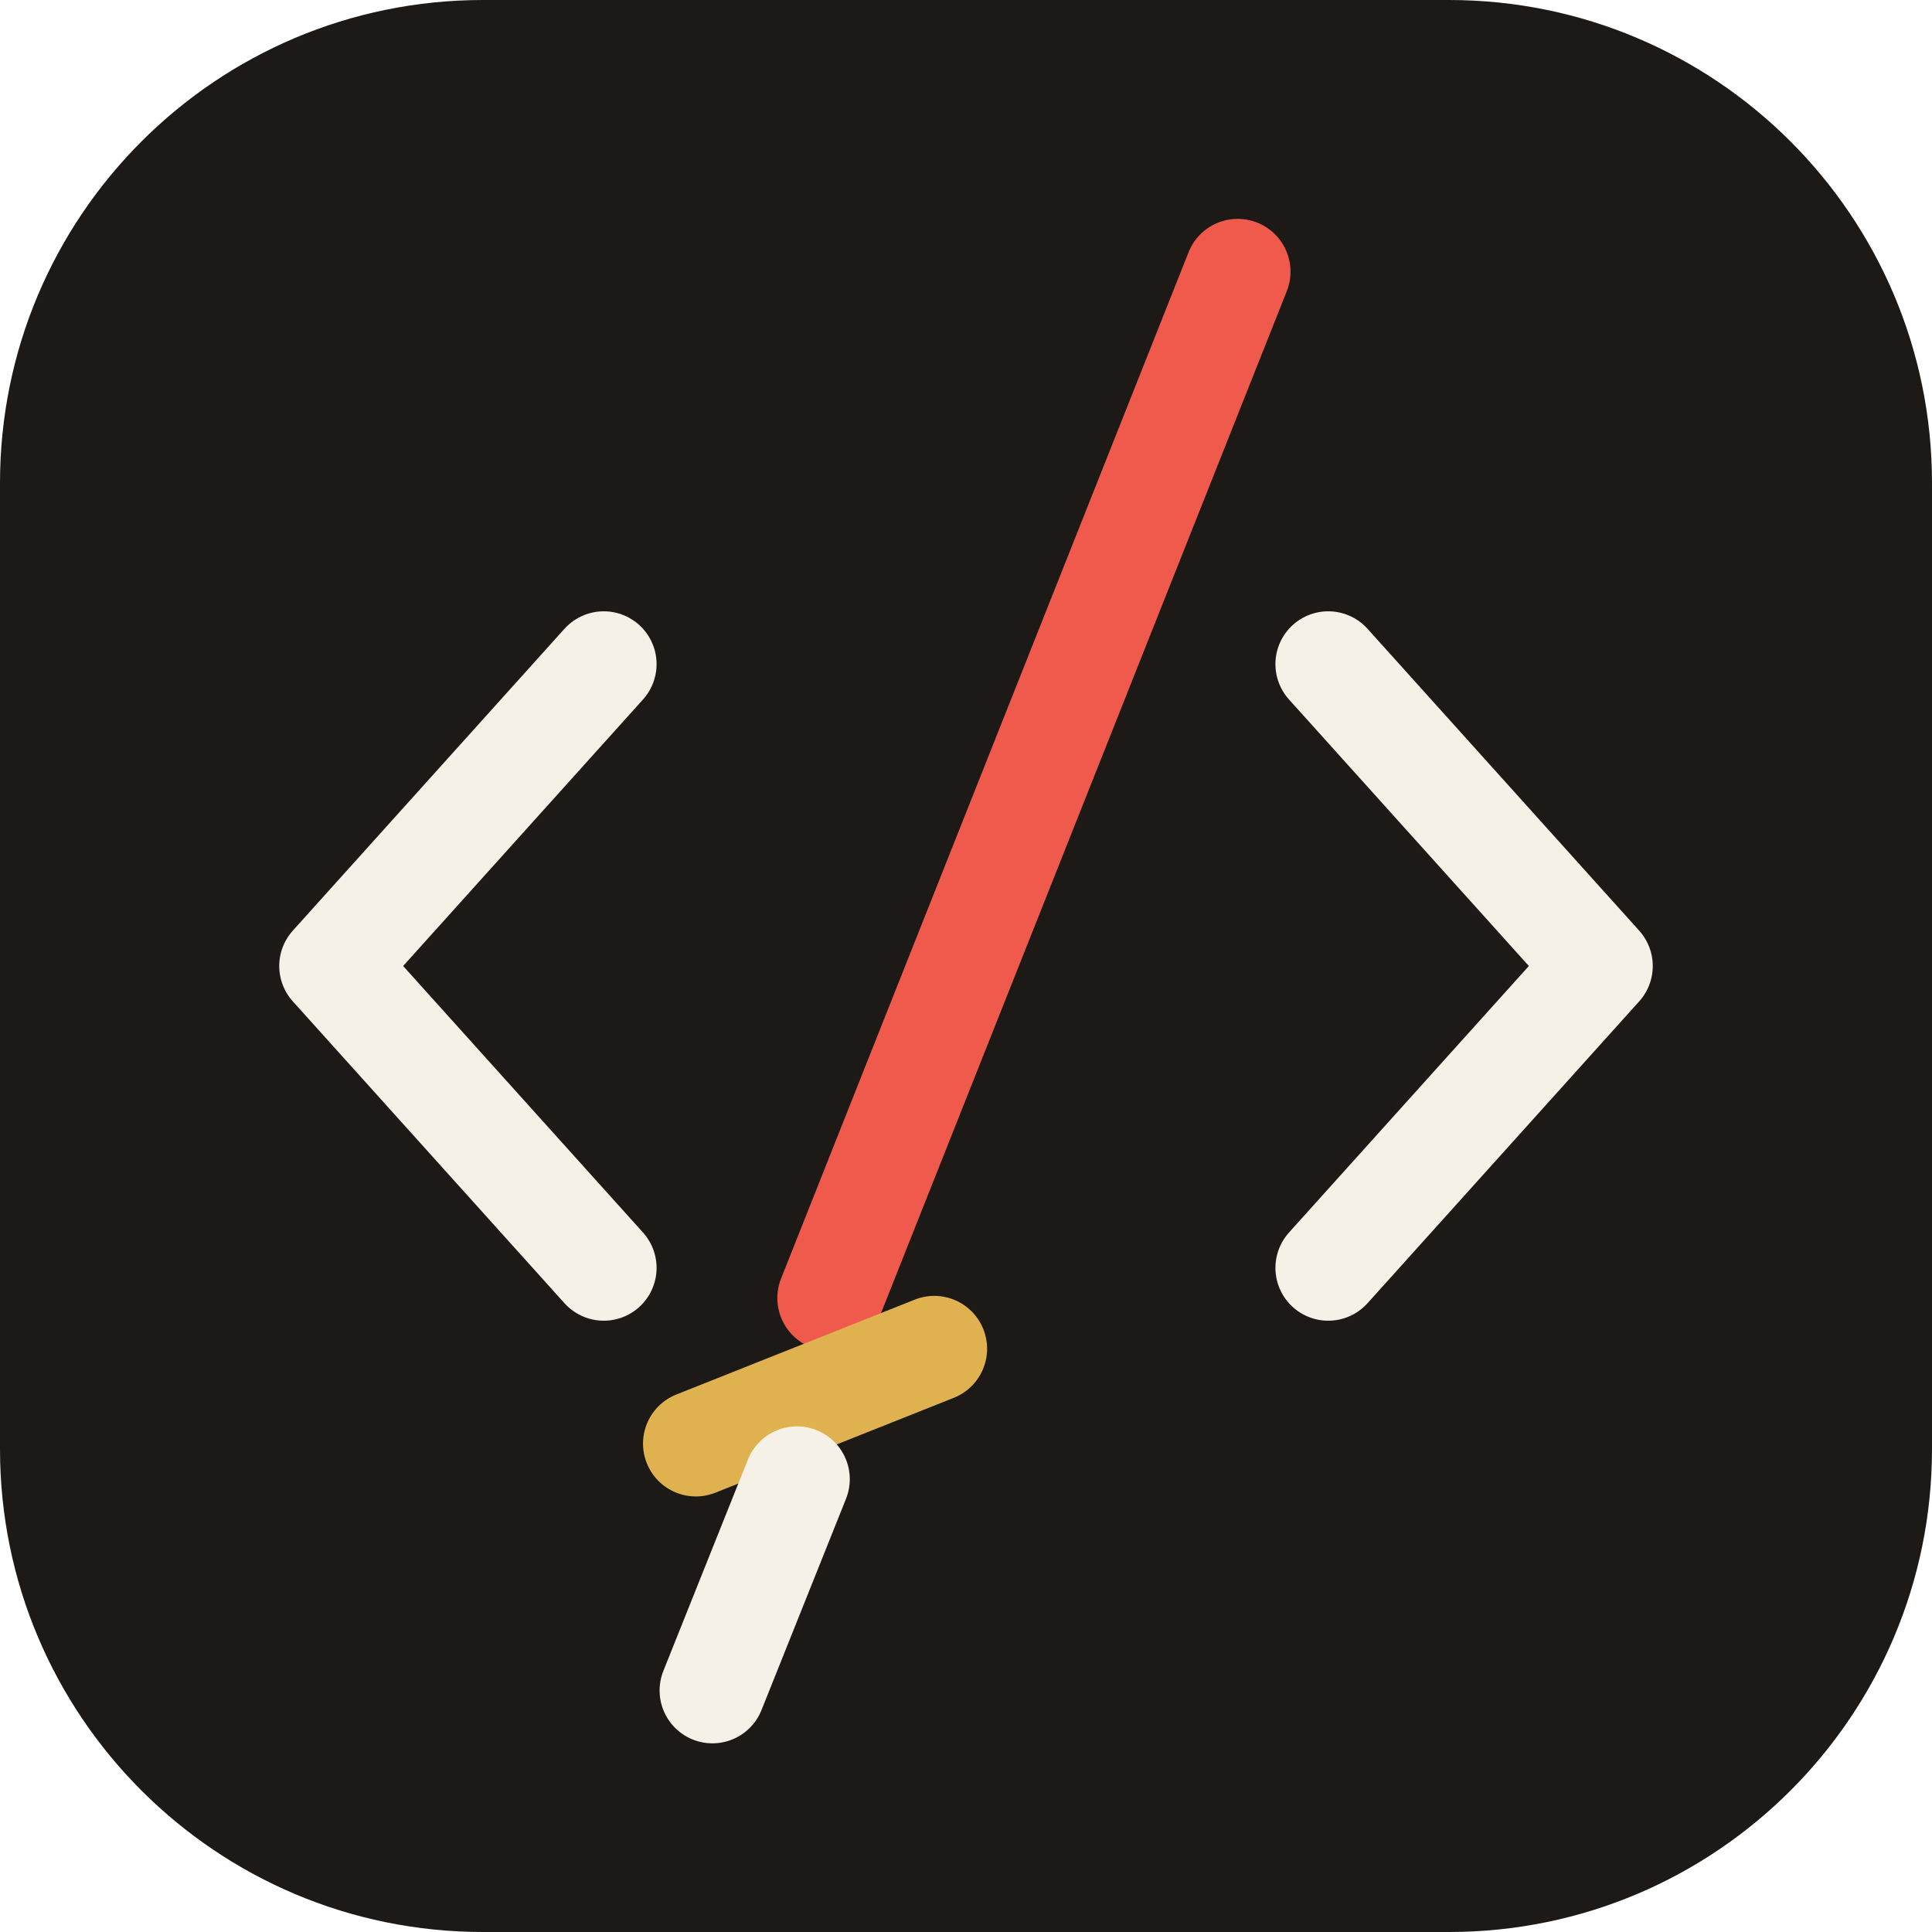
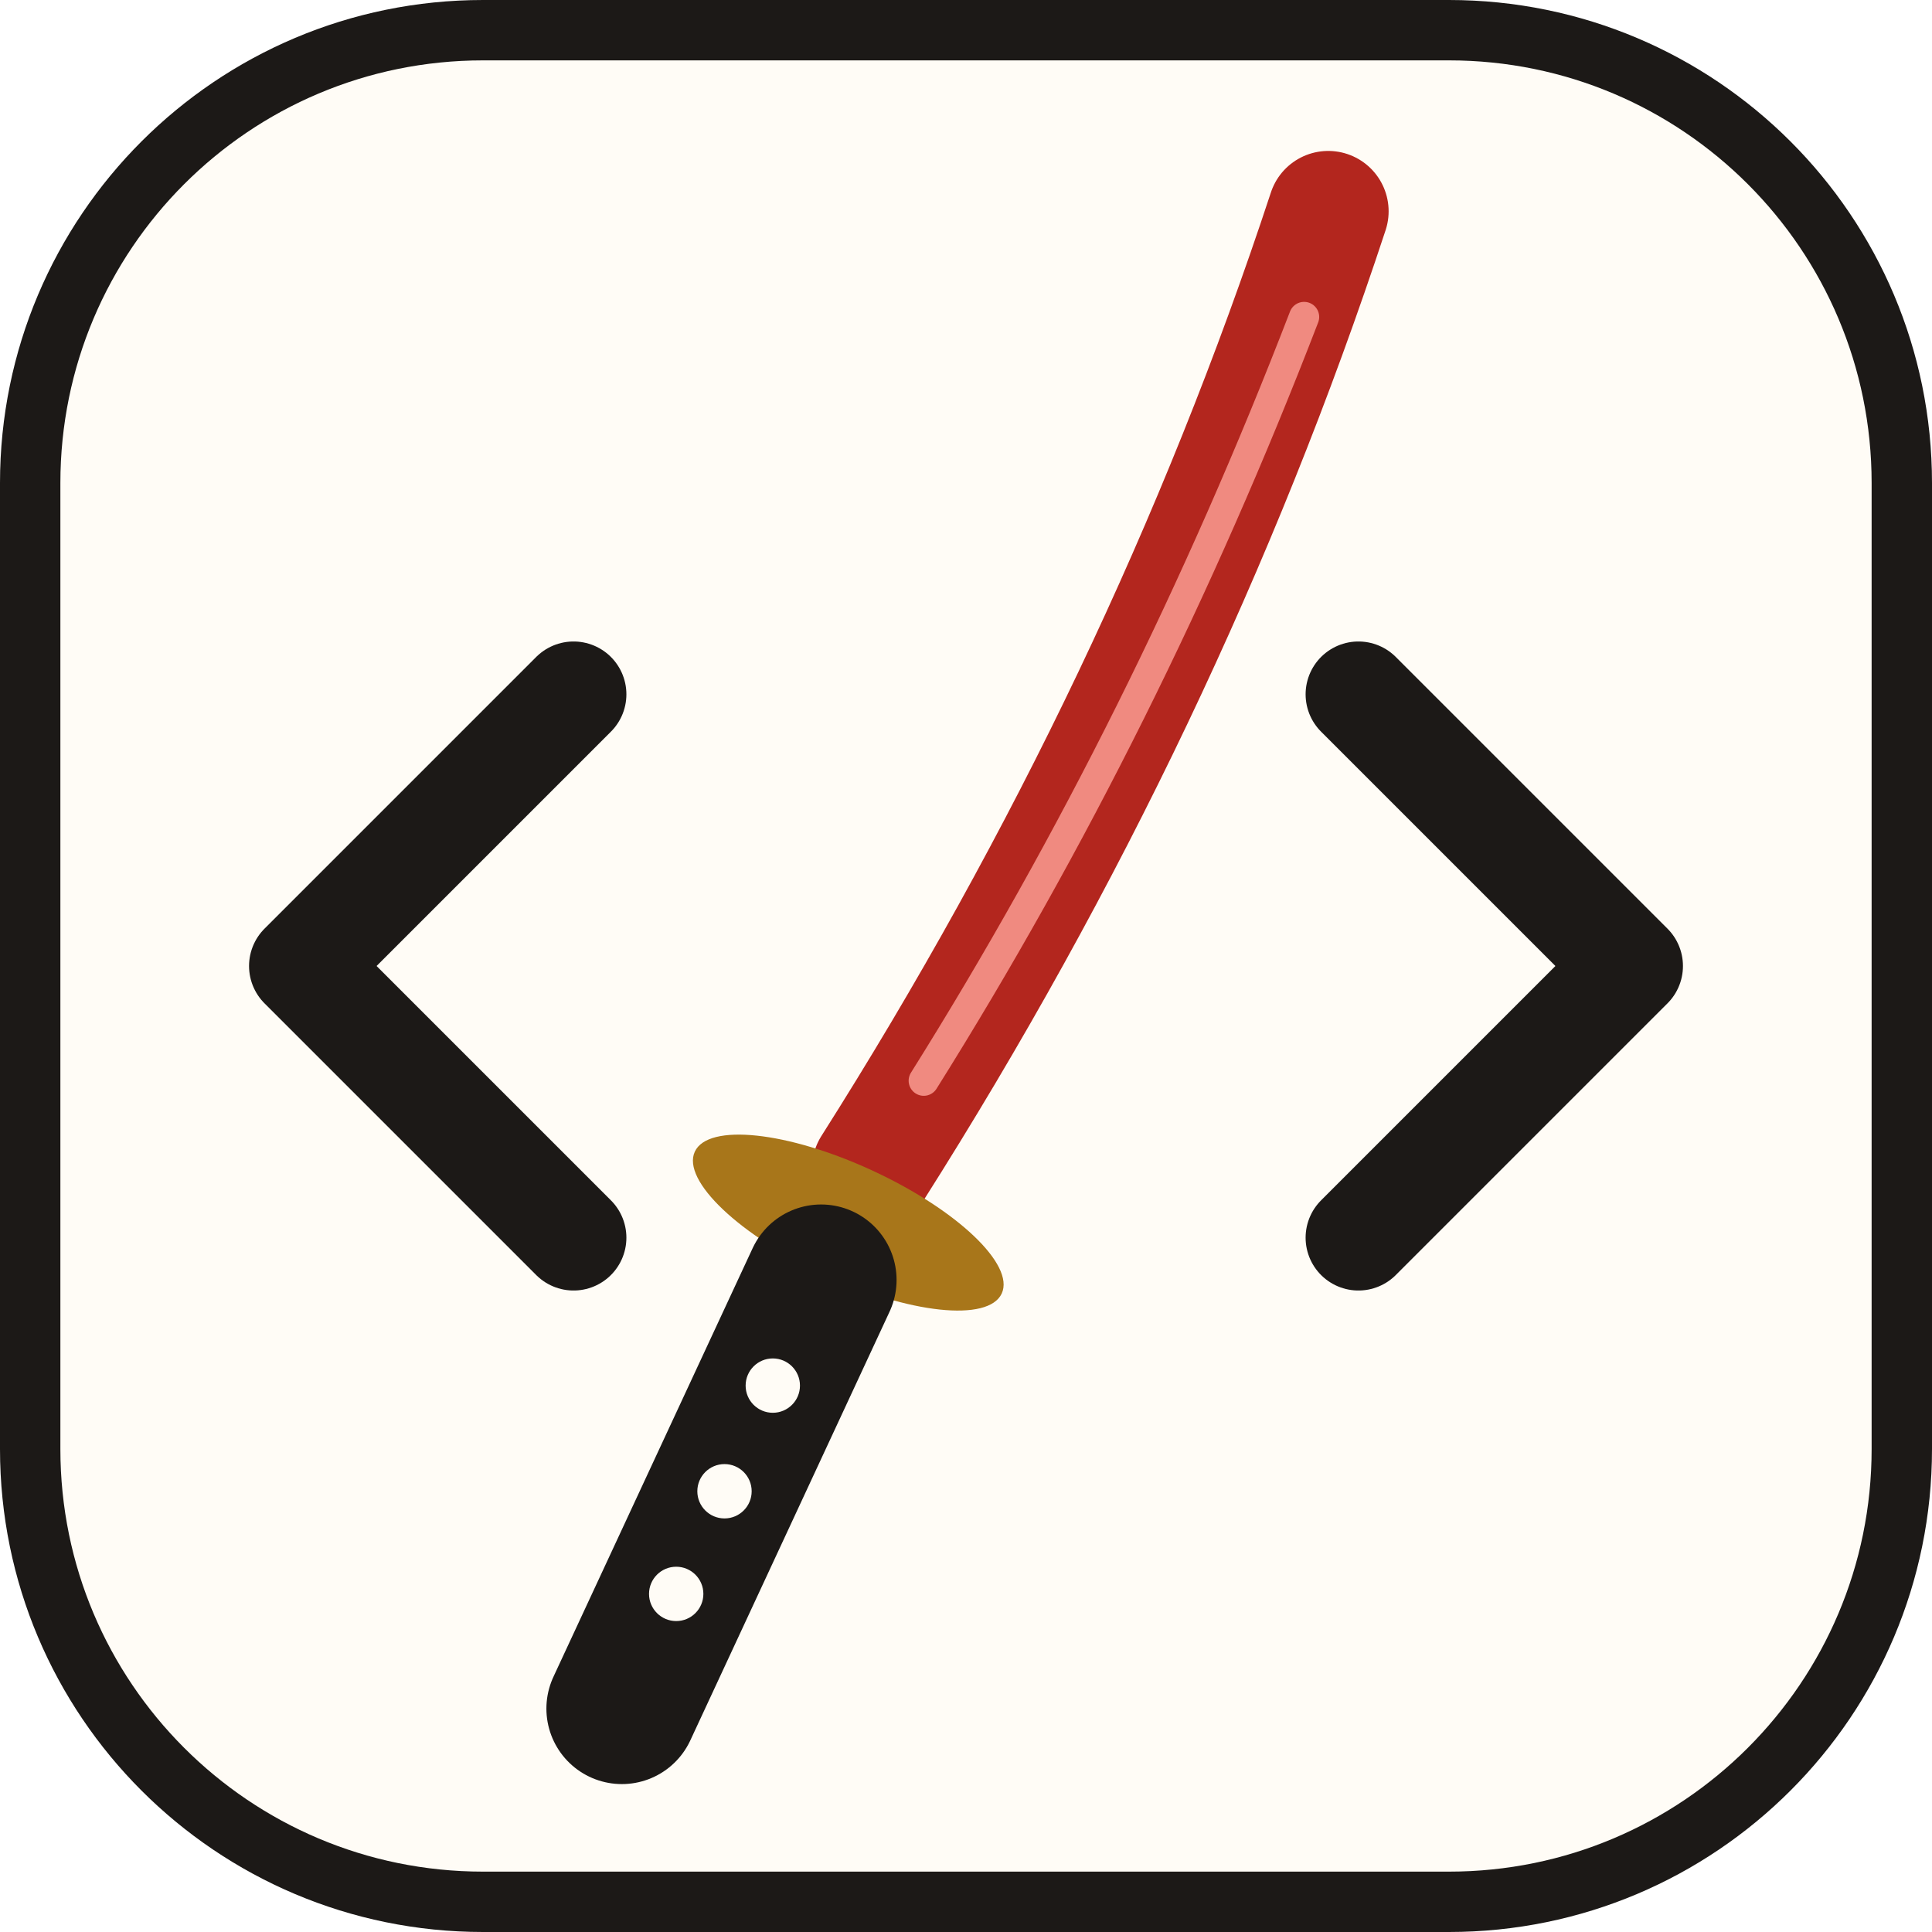
<svg xmlns="http://www.w3.org/2000/svg" viewBox="0 0 64 64" role="img" aria-label="Code Hashira logo">
-   <rect width="64" height="64" rx="16" fill="#1c1917" />
-   <path d="M20 22l-9 10 9 10M44 22l9 10-9 10" fill="none" stroke="#f6f1e7" stroke-width="3.5" stroke-linecap="round" stroke-linejoin="round" />
-   <path d="M41 9L27.5 43" stroke="#ef5a4c" stroke-width="3.5" stroke-linecap="round" />
-   <rect x="21" y="44.5" width="12" height="3.5" rx="1.75" fill="#e0b24f" transform="rotate(-21.7 27 46.25)" />
-   <path d="M26.4 49L23.6 56" stroke="#f6f1e7" stroke-width="3.5" stroke-linecap="round" />
+   <rect x="1" y="1" width="62" height="62" rx="15" fill="#fffcf6" stroke="#1c1917" stroke-width="2" />
+   <path d="M19 23l-9 9 9 9M45 23l9 9-9 9" fill="none" stroke="#1c1917" stroke-width="3.5" stroke-linecap="round" stroke-linejoin="round" />
+   <path d="M44 7Q38.6 23.4 28.9 38.7" fill="none" stroke="#b3261e" stroke-width="4" stroke-linecap="round" />
+   <path d="M43.2 10.5Q38 24 30.6 35.8" fill="none" stroke="#f08a80" stroke-width="1" stroke-linecap="round" />
+   <ellipse cx="28.1" cy="40.5" rx="5.6" ry="1.9" fill="#a8761a" transform="rotate(24.8 28.1 40.5)" />
+   <path d="M27.2 42.4L20.6 56.6" stroke="#1c1917" stroke-width="5" stroke-linecap="round" />
+   <g fill="#fffcf6">
+     <circle cx="25.6" cy="45.9" r=".9" />
+     <circle cx="24" cy="49.4" r=".9" />
+     <circle cx="22.4" cy="52.8" r=".9" />
+   </g>
</svg>
